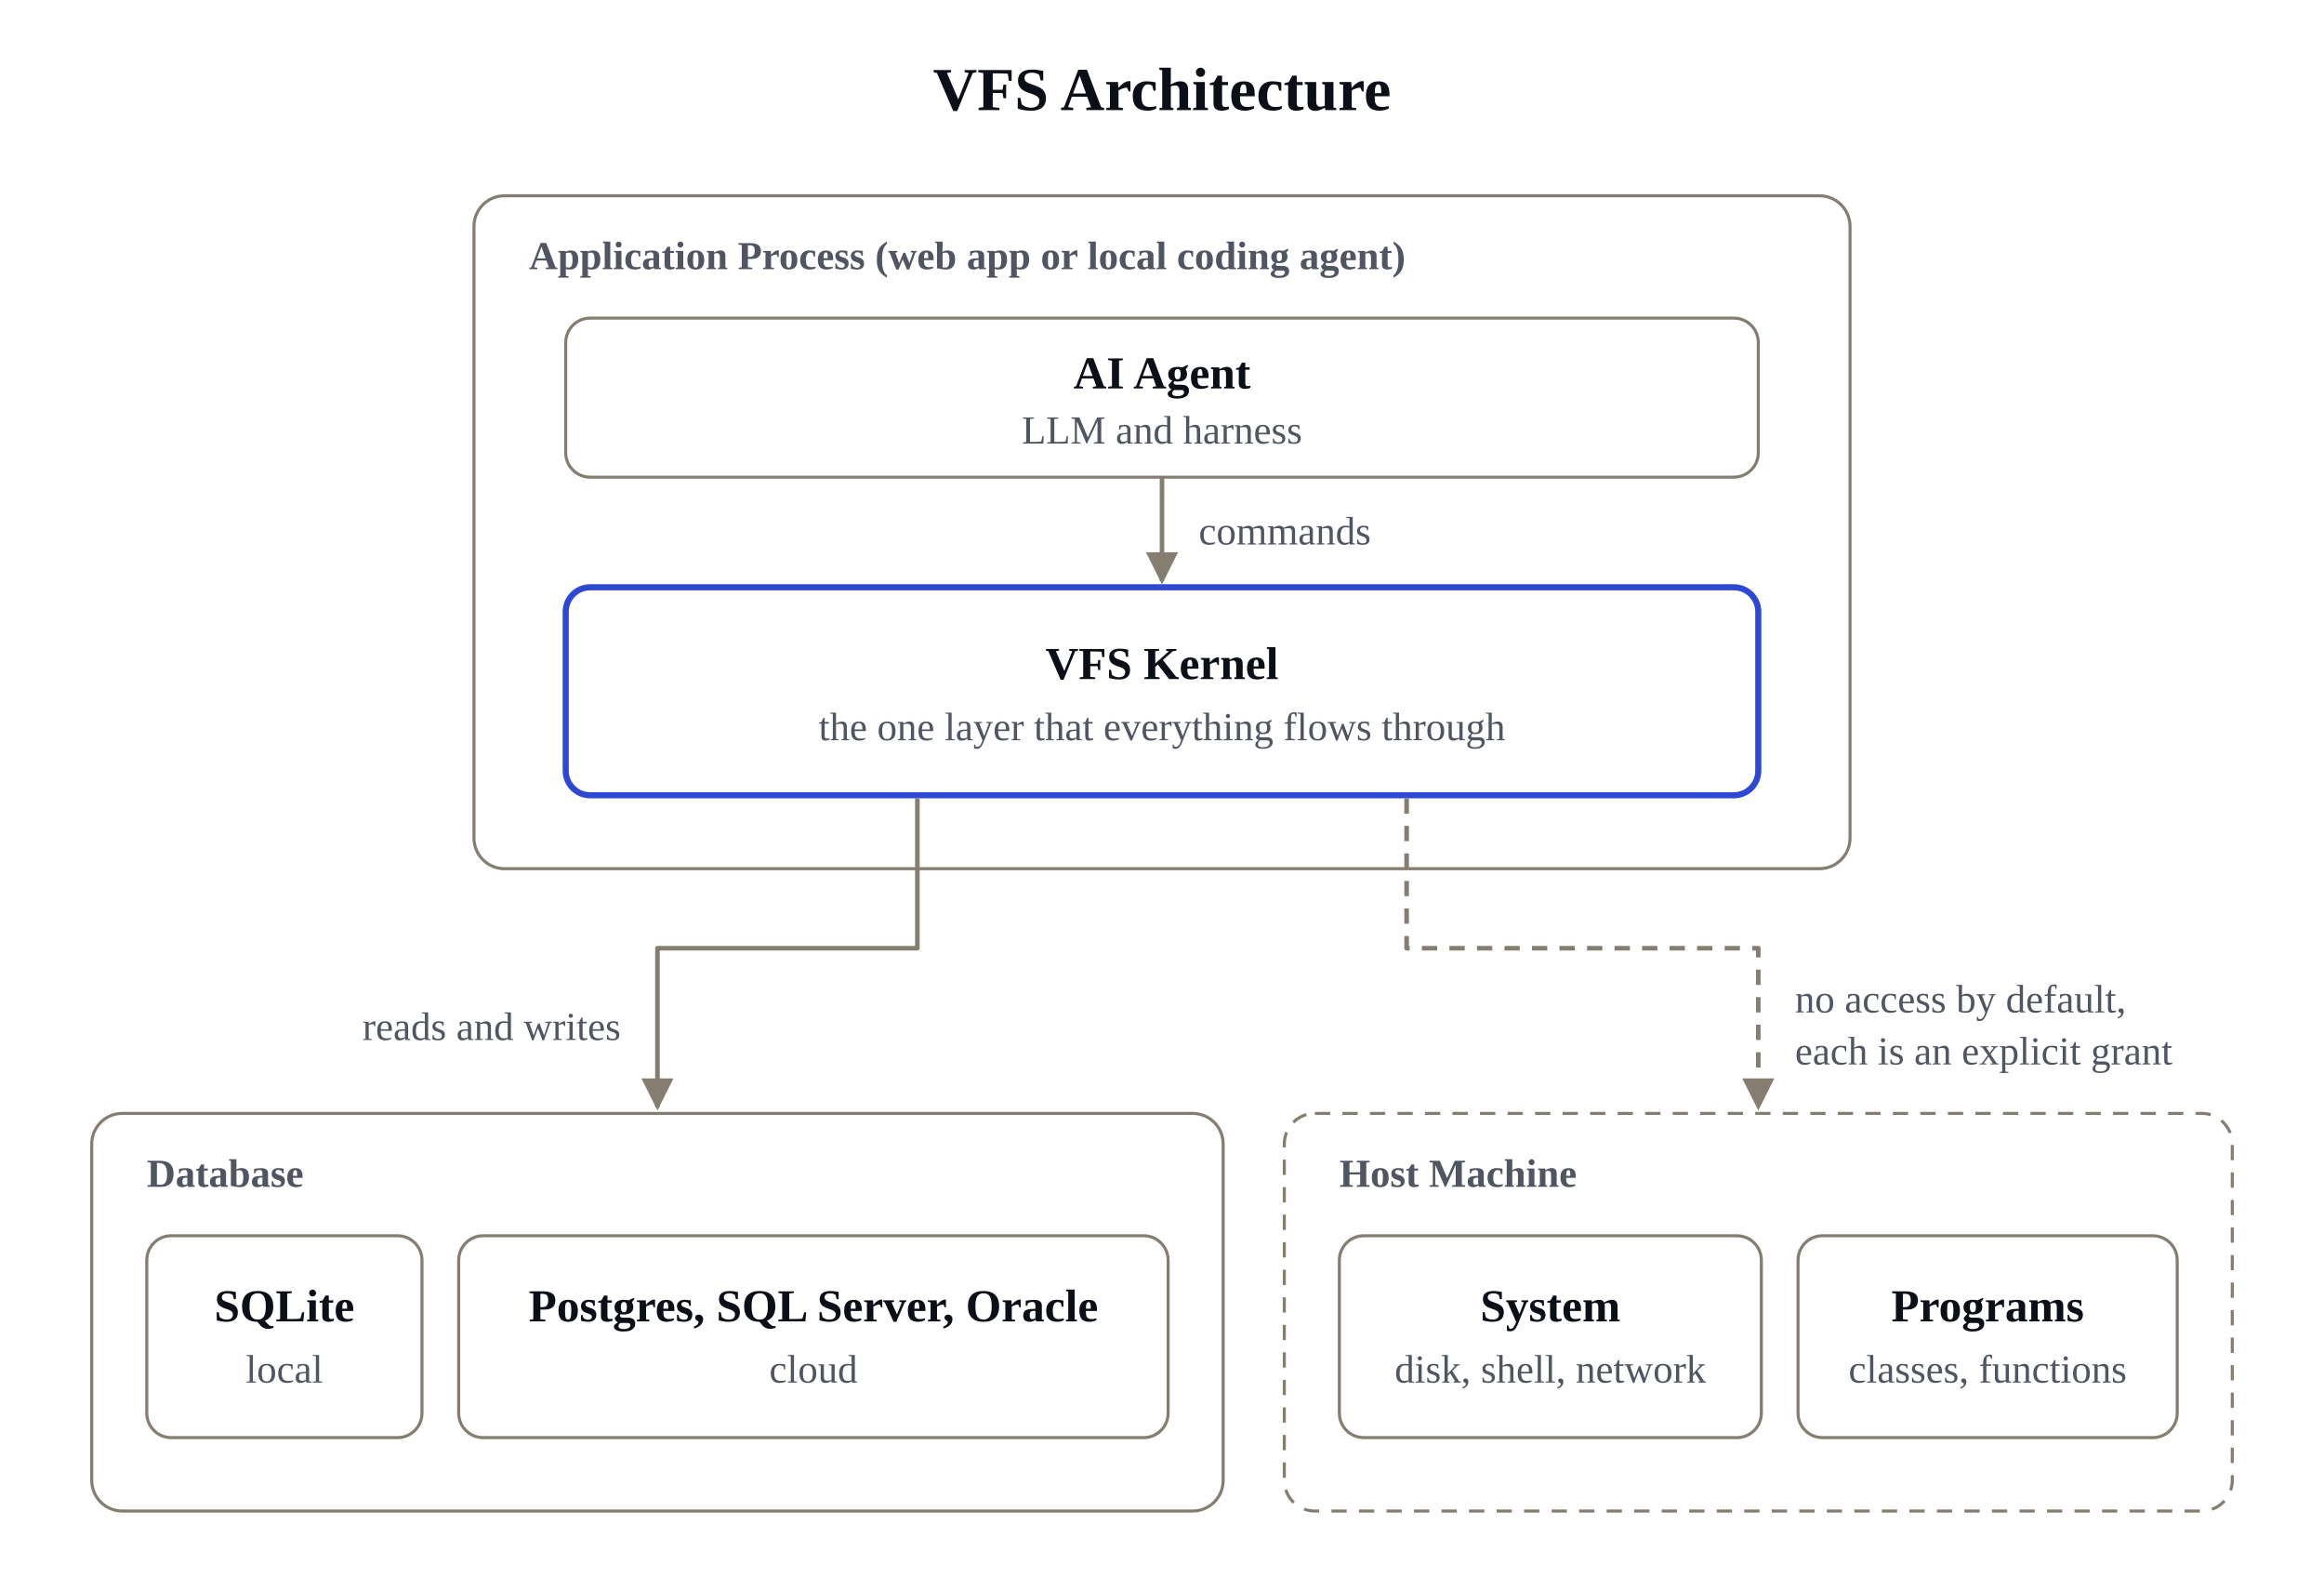
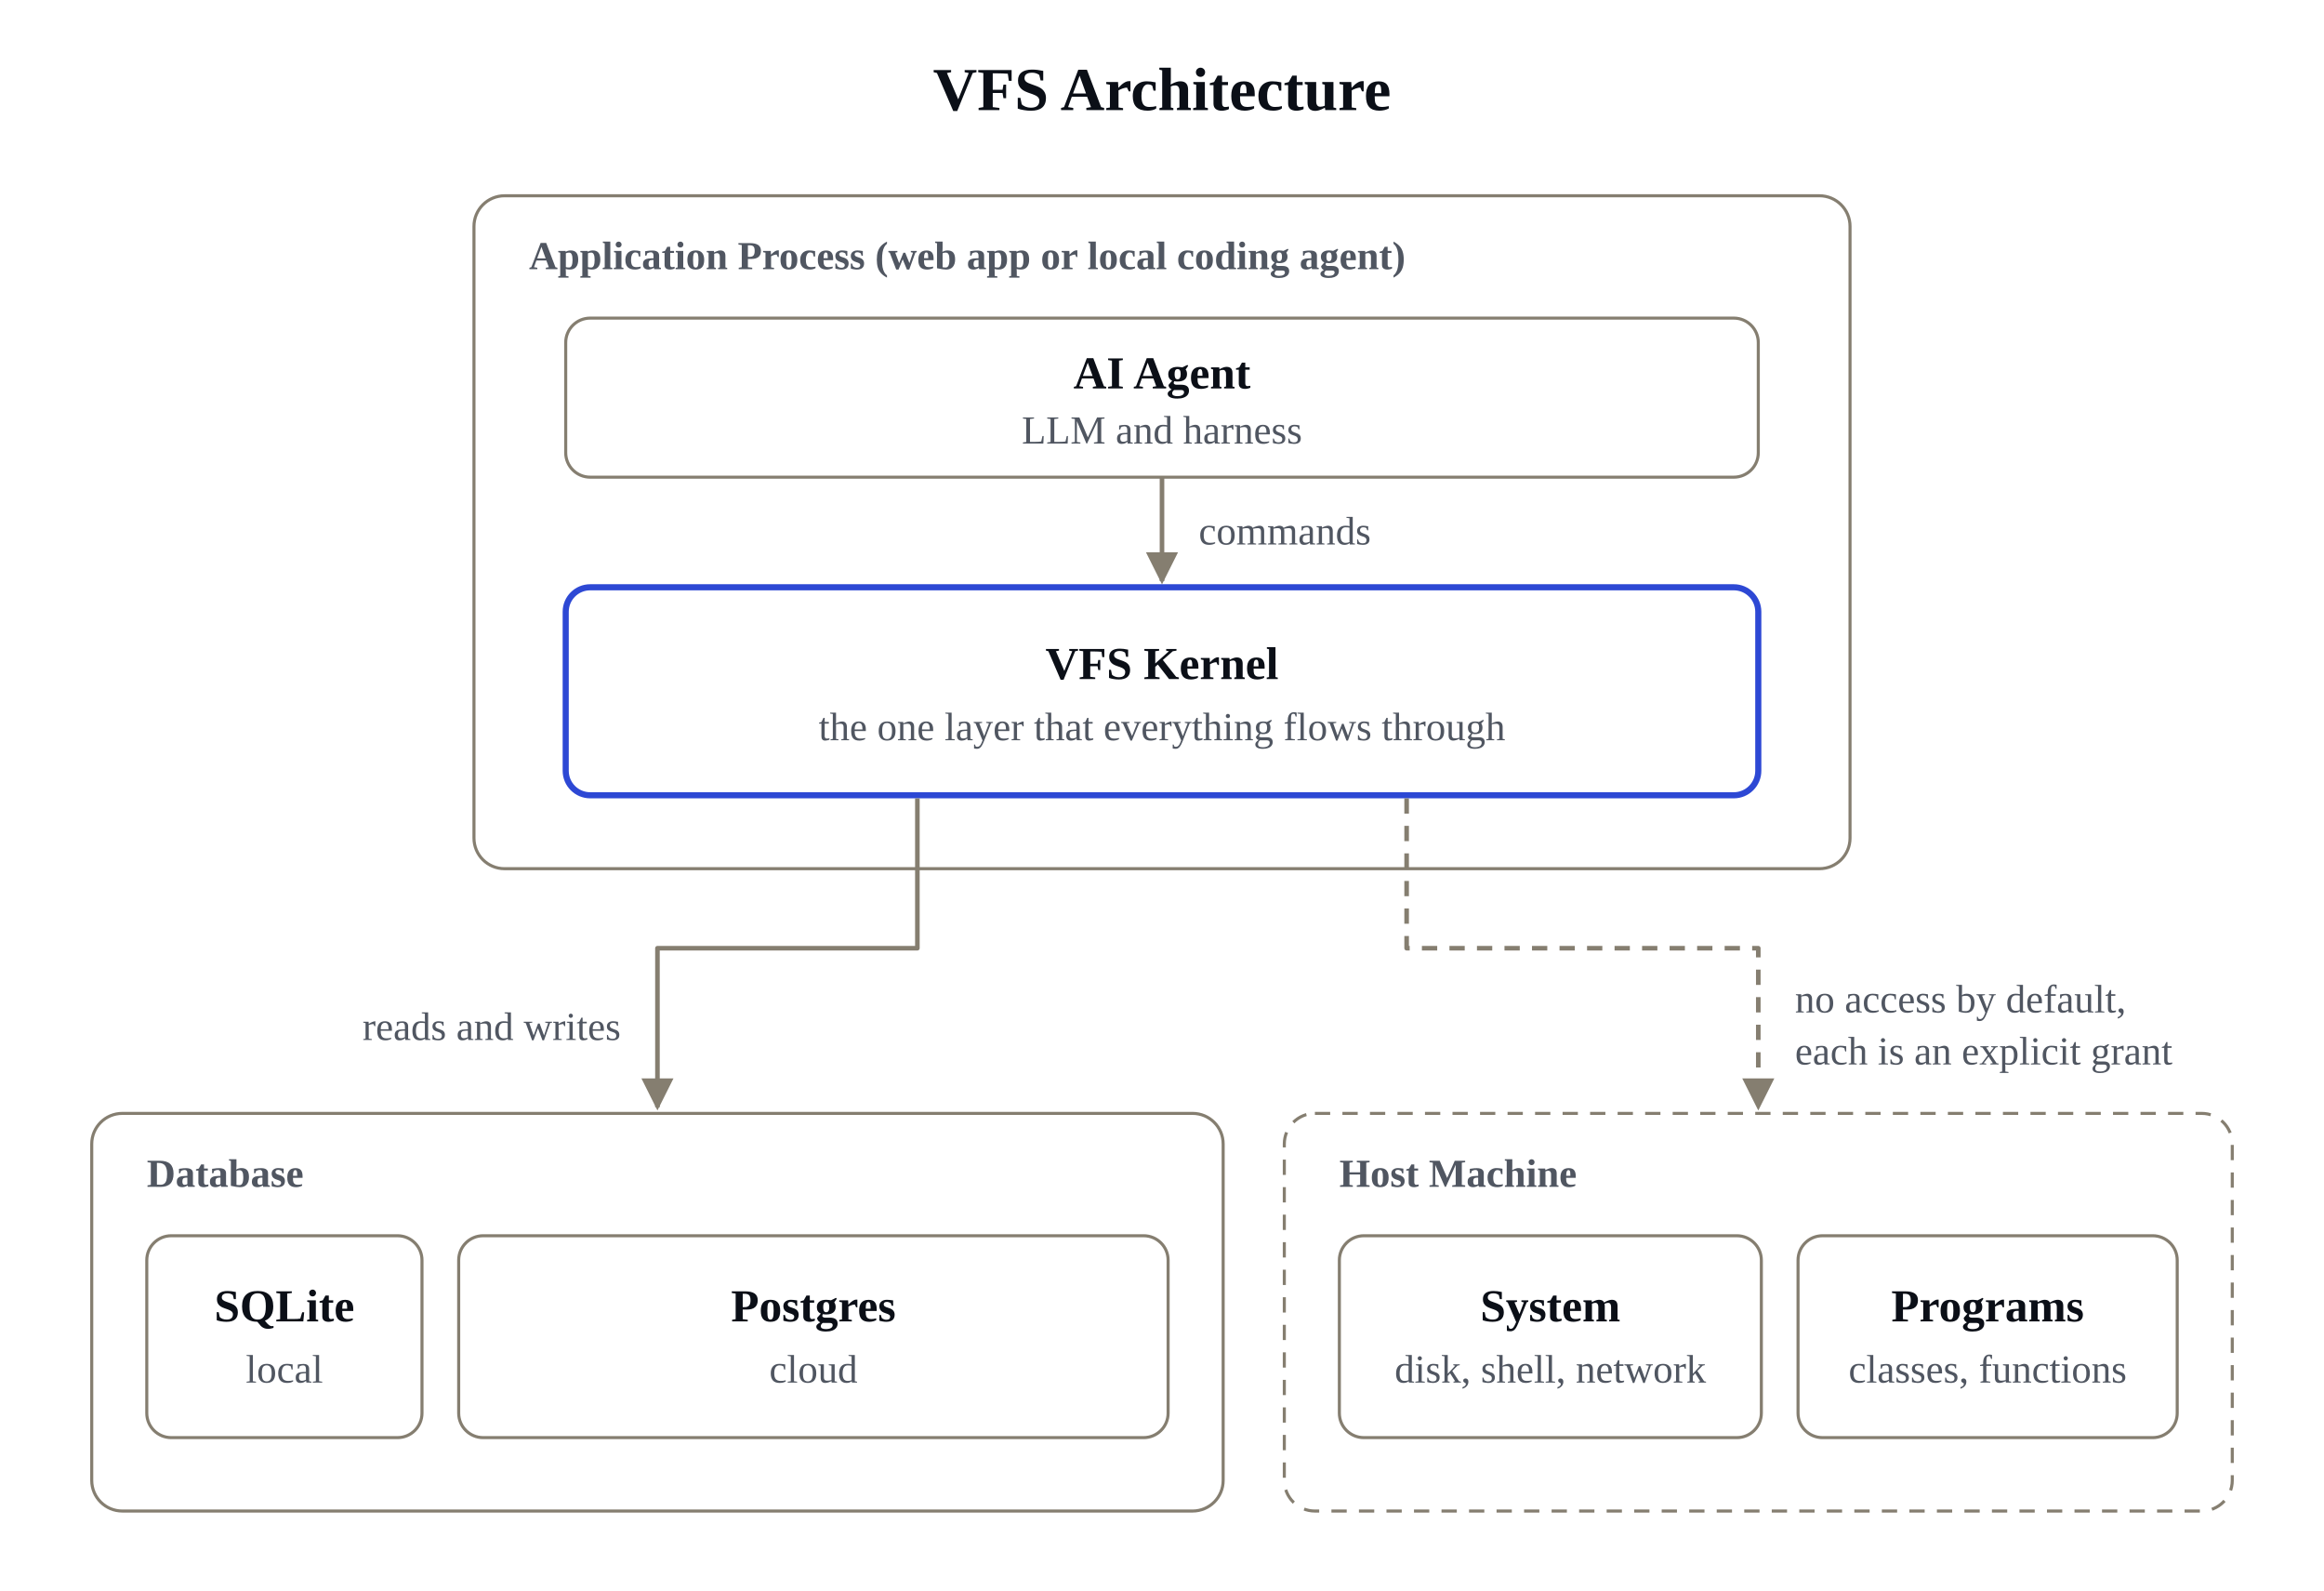
<svg xmlns="http://www.w3.org/2000/svg" id="vfs-architecture" viewBox="0 0 760 520" width="760" height="520" role="img" aria-labelledby="vfs-architecture-title vfs-architecture-desc">
  <style>
    /* Each rule names this figure, so the file can be placed inline in a page and touch nothing else. */
    /* Each colour and the typeface is the page's token when there is one, and the value here when alone. */
    #vfs-architecture text { font-family: var(--font-sans, -apple-system, BlinkMacSystemFont, "Segoe UI", Helvetica, Arial, sans-serif); }
    #vfs-architecture .primary { fill: var(--foreground, #0b0f17); }
    #vfs-architecture .secondary { fill: var(--muted-foreground, #505661); }
    #vfs-architecture .frame { stroke: var(--input, #857e70); fill: none; }
    #vfs-architecture .kernel { stroke: var(--primary, #2d48d4); fill: none; }
    #vfs-architecture .flow { stroke: var(--input, #857e70); fill: none; }
    #vfs-architecture .flow-head { fill: var(--input, #857e70); }
    #vfs-architecture .title { font-size: 20px; font-weight: 600; }
    #vfs-architecture .name { font-size: 15px; font-weight: 600; }
    #vfs-architecture .group { font-size: 13px; font-weight: 600; }
    #vfs-architecture .note { font-size: 13px; }
    /* The background is transparent, so the ink follows the reader's theme. */
    @media (prefers-color-scheme: dark) {
      #vfs-architecture .primary { fill: var(--foreground, #f3f0e8); }
      #vfs-architecture .secondary { fill: var(--muted-foreground, #a39d90); }
      #vfs-architecture .frame { stroke: var(--input, #7a7366); }
      #vfs-architecture .kernel { stroke: var(--primary, #93b0ff); }
      #vfs-architecture .flow { stroke: var(--input, #7a7366); }
      #vfs-architecture .flow-head { fill: var(--input, #7a7366); }
    }
  </style>
  <defs>
    <marker id="vfs-architecture-arrow" viewBox="0 0 10 10" refX="9" refY="5" markerWidth="7" markerHeight="7" orient="auto-start-reverse">
      <path class="flow-head" d="M0 0 L10 5 L0 10 Z" />
    </marker>
  </defs>
  <text class="title primary" text-anchor="middle" x="380" y="36">VFS Architecture</text>
  <rect class="frame" stroke-width="1" x="155" y="64" width="450" height="220" rx="10" />
  <text class="group secondary" x="173" y="88">Application Process (web app or local coding agent)</text>
  <rect class="frame" stroke-width="1" x="185" y="104" width="390" height="52" rx="8" />
  <text class="name primary" text-anchor="middle" x="380" y="127">AI Agent</text>
  <text class="note secondary" text-anchor="middle" x="380" y="145">LLM and harness</text>
  <path class="flow" stroke-width="1.5" marker-end="url(#vfs-architecture-arrow)" d="M380 156 V190" />
  <text class="note secondary" x="392" y="178">commands</text>
  <rect class="kernel" stroke-width="2" x="185" y="192" width="390" height="68" rx="8" />
  <text class="name primary" text-anchor="middle" x="380" y="222">VFS Kernel</text>
  <text class="note secondary" text-anchor="middle" x="380" y="242">the one layer that everything flows through</text>
  <path class="flow" stroke-width="1.5" stroke-linejoin="round" marker-end="url(#vfs-architecture-arrow)" d="M300 261 V310 H215 V362" />
  <text class="note secondary" text-anchor="end" x="203" y="340">reads and writes</text>
  <rect class="frame" stroke-width="1" x="30" y="364" width="370" height="130" rx="10" />
  <text class="group secondary" x="48" y="388">Database</text>
  <rect class="frame" stroke-width="1" x="48" y="404" width="90" height="66" rx="8" />
  <text class="name primary" text-anchor="middle" x="93" y="432">SQLite</text>
  <text class="note secondary" text-anchor="middle" x="93" y="452">local</text>
  <rect class="frame" stroke-width="1" x="150" y="404" width="232" height="66" rx="8" />
-   <text class="name primary" text-anchor="middle" x="266" y="432">Postgres, SQL Server, Oracle</text>
+   <text class="name primary" text-anchor="middle" x="266" y="432">Postgres</text>
  <text class="note secondary" text-anchor="middle" x="266" y="452">cloud</text>
  <path class="flow" stroke-width="1.5" stroke-dasharray="5 4" stroke-linejoin="round" marker-end="url(#vfs-architecture-arrow)" d="M460 261 V310 H575 V362" />
  <text class="note secondary" x="587" y="331">no access by default,</text>
  <text class="note secondary" x="587" y="348">each is an explicit grant</text>
  <rect class="frame" stroke-width="1" stroke-dasharray="5 4" x="420" y="364" width="310" height="130" rx="10" />
  <text class="group secondary" x="438" y="388">Host Machine</text>
  <rect class="frame" stroke-width="1" x="438" y="404" width="138" height="66" rx="8" />
  <text class="name primary" text-anchor="middle" x="507" y="432">System</text>
  <text class="note secondary" text-anchor="middle" x="507" y="452">disk, shell, network</text>
  <rect class="frame" stroke-width="1" x="588" y="404" width="124" height="66" rx="8" />
  <text class="name primary" text-anchor="middle" x="650" y="432">Programs</text>
  <text class="note secondary" text-anchor="middle" x="650" y="452">classes, functions</text>
</svg>
